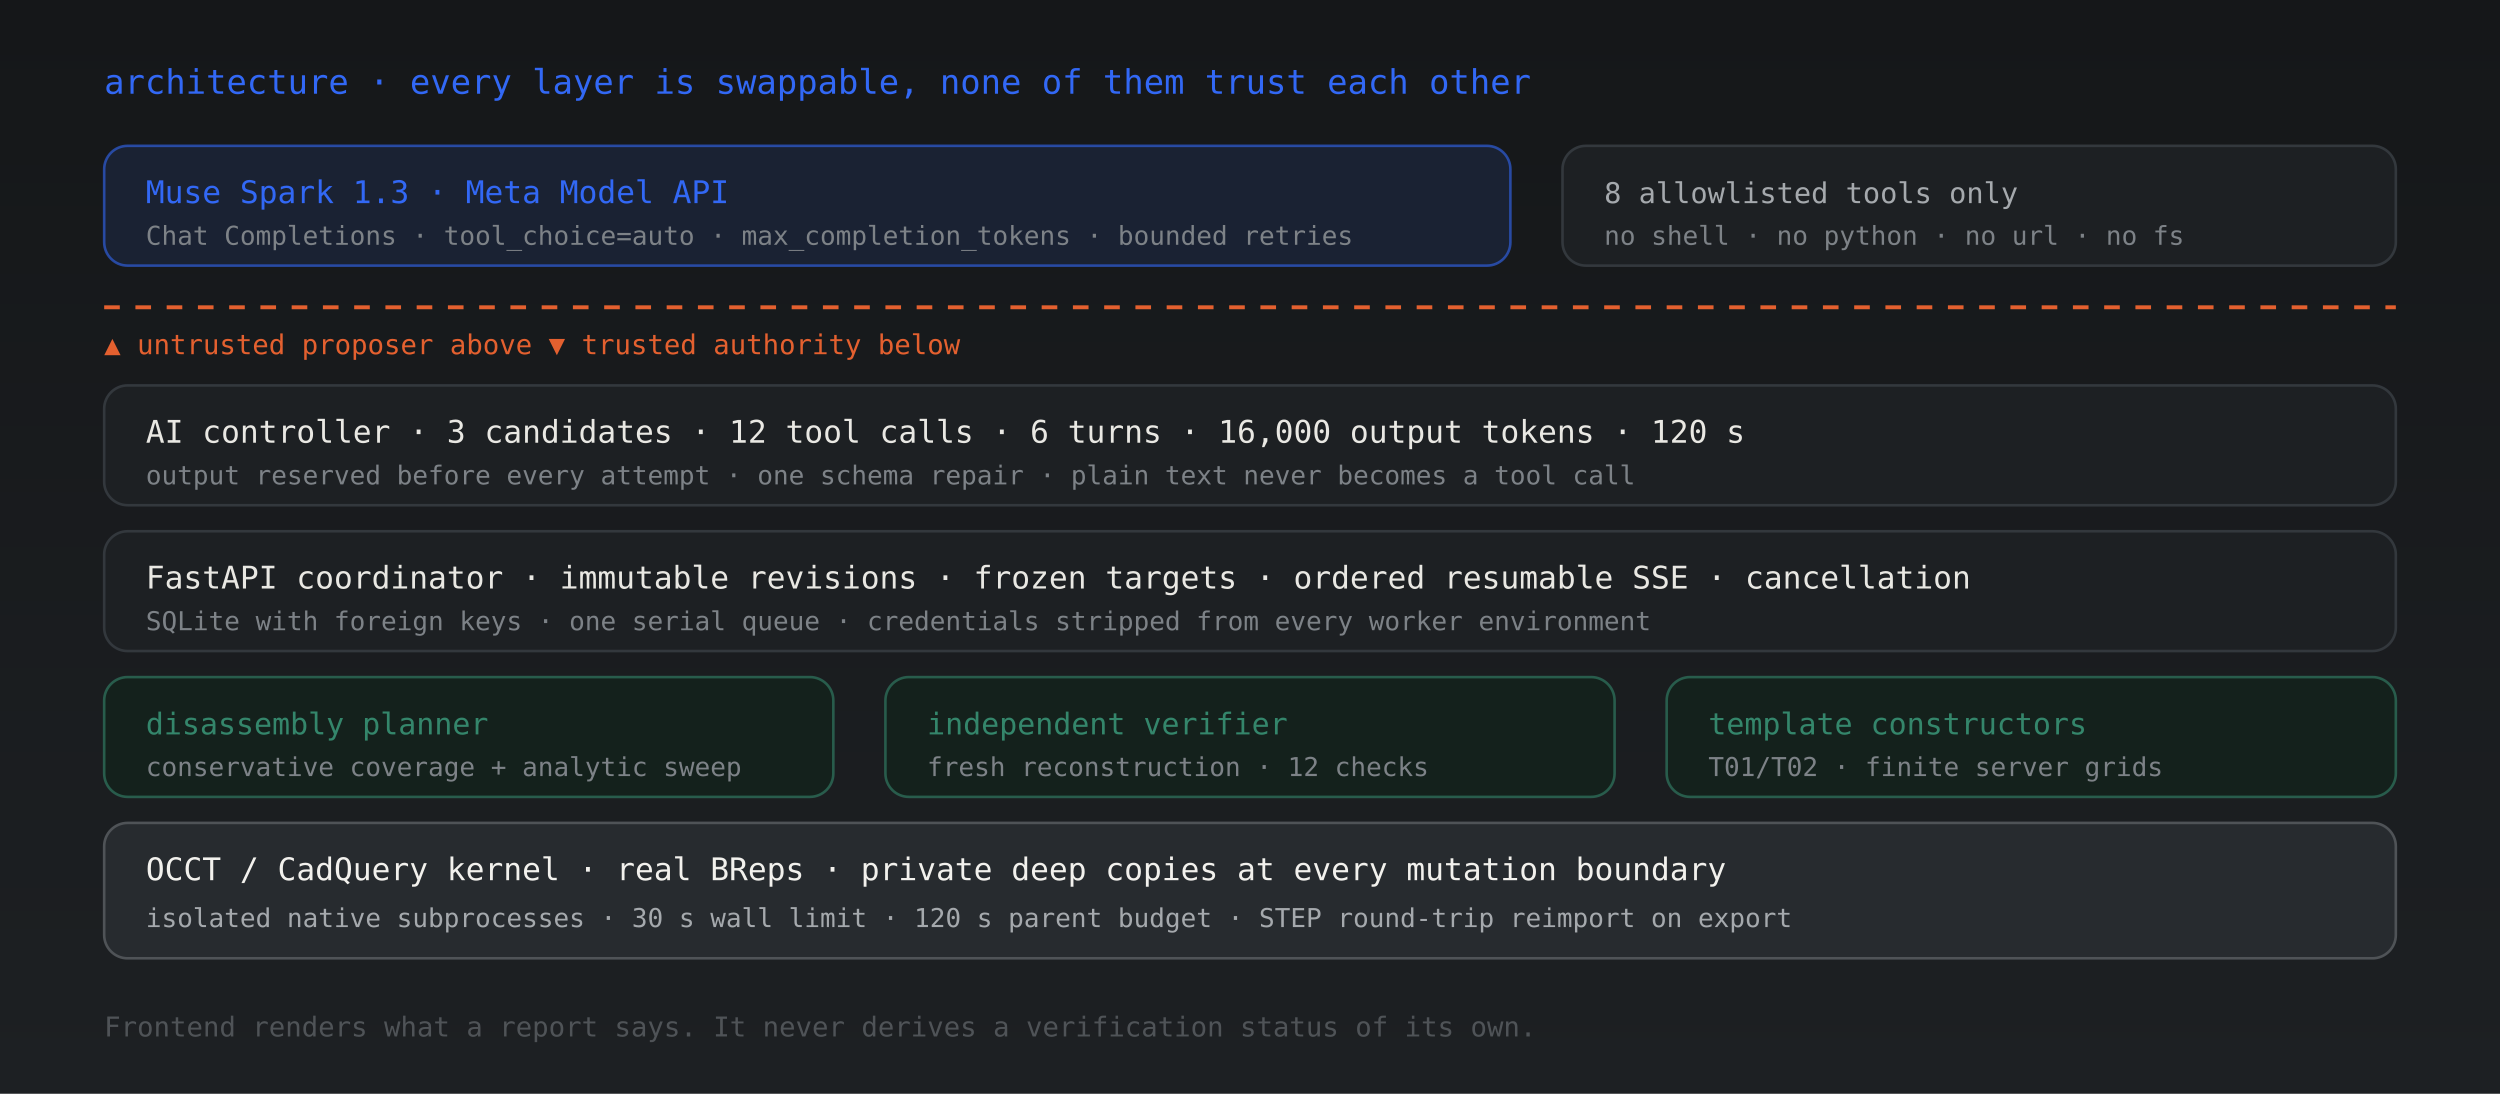
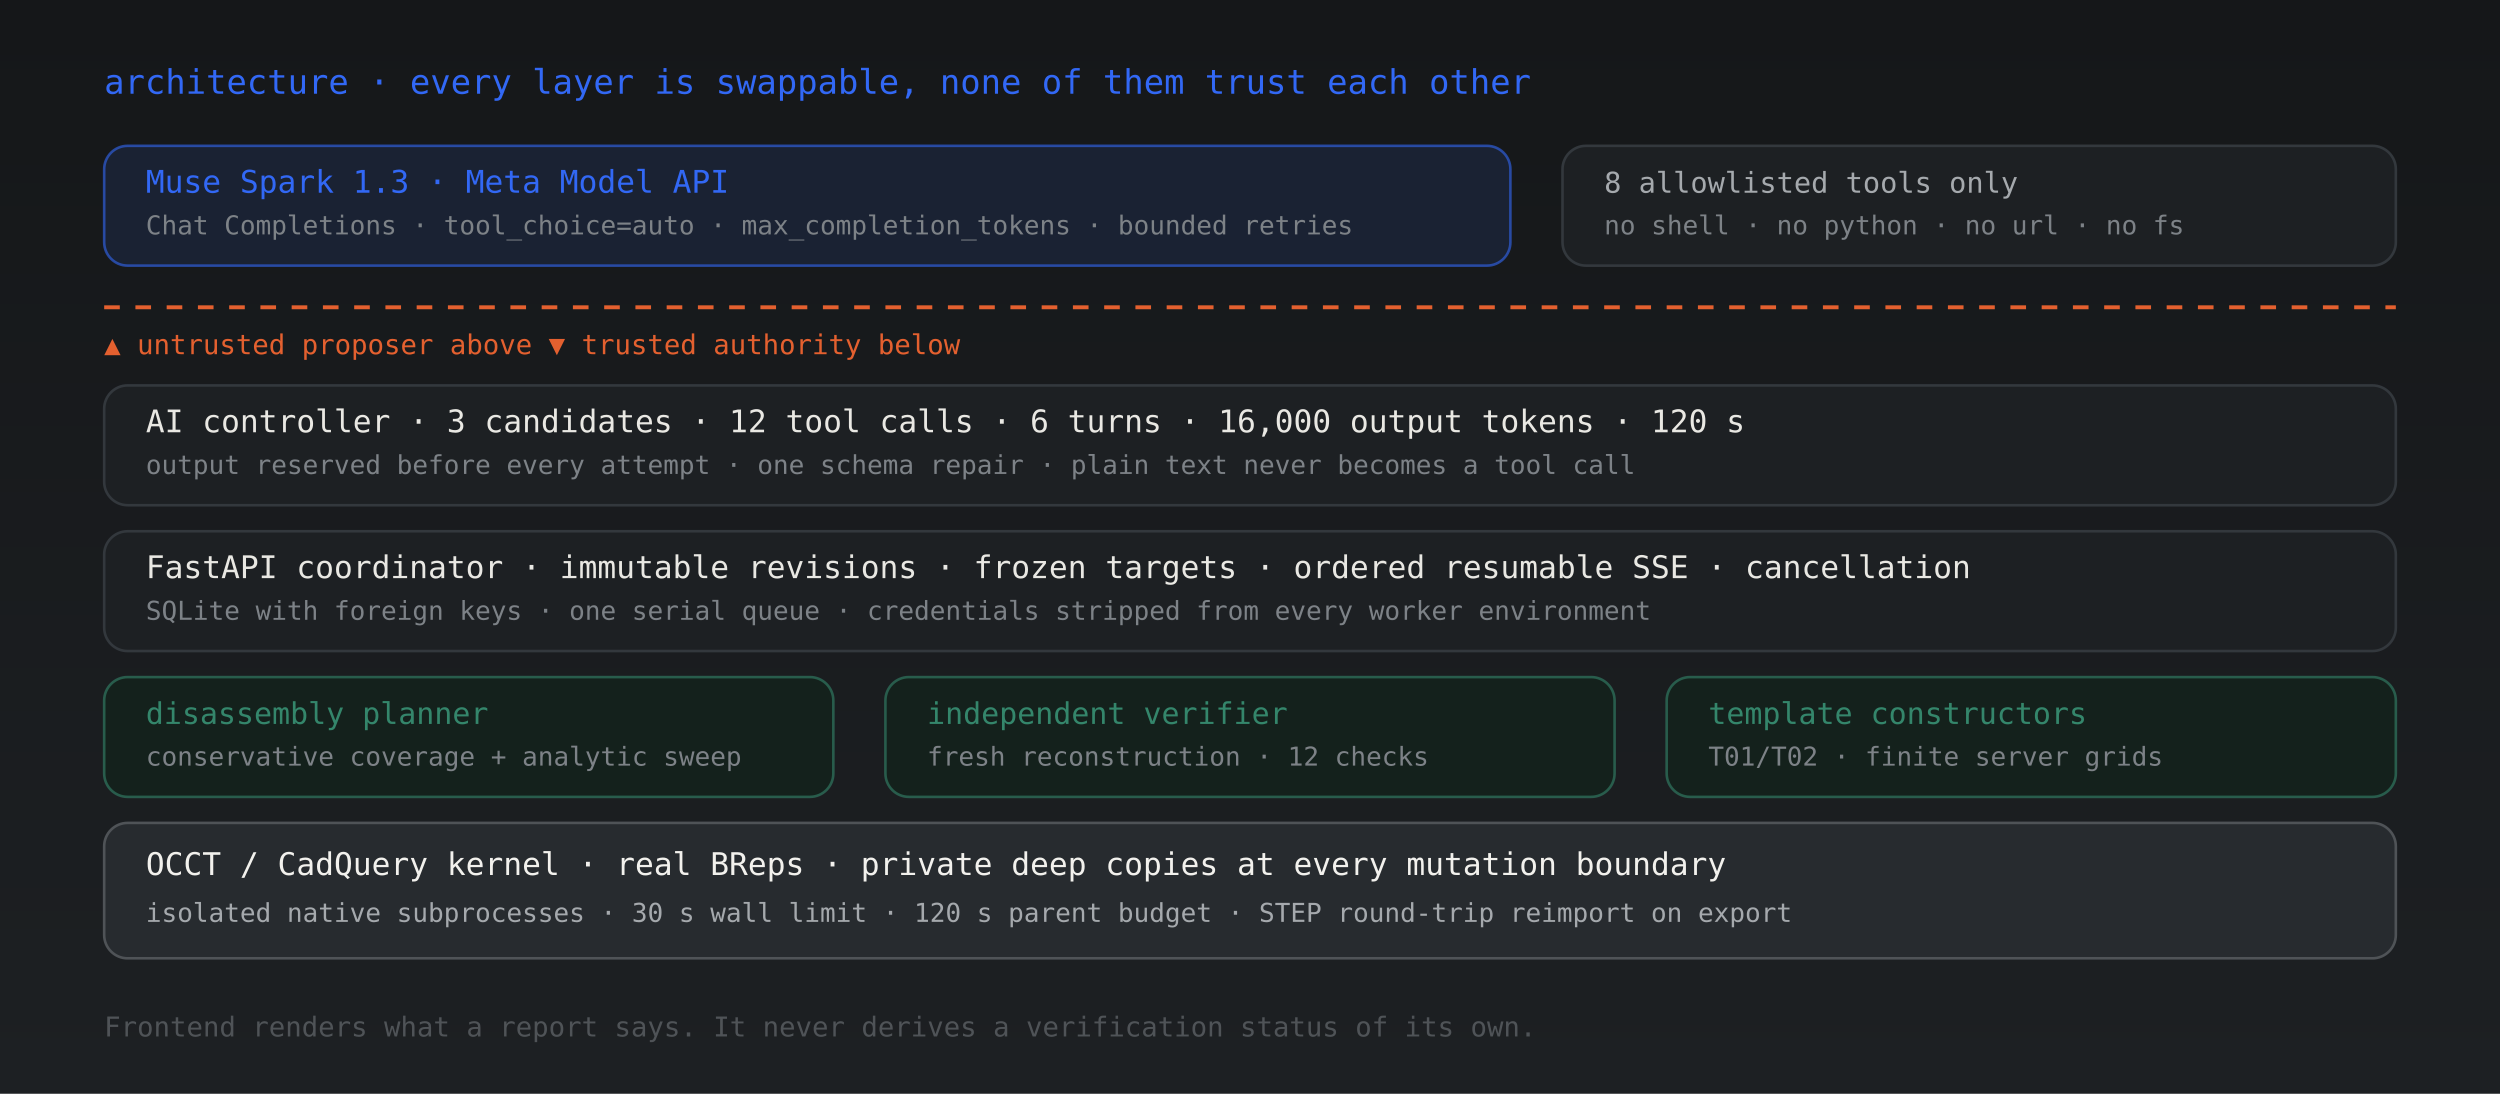
<svg xmlns="http://www.w3.org/2000/svg" viewBox="0 0 960 420" width="100%" role="img" aria-label="System architecture stack from React workspace down to the OCCT kernel, with the model above the trust boundary">
  <defs>
    <linearGradient id="abg" x1="0" y1="0" x2="0" y2="1">
      <stop offset="0" stop-color="#151719" />
      <stop offset="1" stop-color="#1d2023" />
    </linearGradient>
    <style>
      .mono{font-family:'IBM Plex Mono',ui-monospace,Menlo,monospace}
      @keyframes rise{0%{opacity:0;transform:translateY(10px)}100%{opacity:1;transform:translateY(0)}}
      @keyframes pulse{0%,100%{opacity:.3}50%{opacity:1}}
      .ly{animation:rise .55s ease-out both}
      .pl{animation:pulse 3s ease-in-out infinite}
    </style>
  </defs>
  <rect width="960" height="420" fill="url(#abg)" />
  <text x="40" y="36" class="mono" font-size="13" fill="#3268f5">architecture · every layer is swappable, none of them trust each other</text>
  <g class="ly" style="animation-delay:.05s">
    <rect x="40" y="56" width="540" height="46" rx="9" fill="#1a2233" stroke="#3268f5" stroke-opacity=".6" />
-     <text x="56" y="78" class="mono" font-size="12" fill="#3268f5">Muse Spark 1.3 · Meta Model API</text>
-     <text x="56" y="94" class="mono" font-size="10" fill="#7d8287">Chat Completions · tool_choice=auto · max_completion_tokens · bounded retries</text>
+     <text x="56" y="74" class="mono" font-size="12" fill="#3268f5">Muse Spark 1.3 · Meta Model API</text>
+     <text x="56" y="90" class="mono" font-size="10" fill="#7d8287">Chat Completions · tool_choice=auto · max_completion_tokens · bounded retries</text>
    <rect x="600" y="56" width="320" height="46" rx="9" fill="#1d2023" stroke="#33383d" />
-     <text x="616" y="78" class="mono" font-size="11" fill="#a5a9ad">8 allowlisted tools only</text>
-     <text x="616" y="94" class="mono" font-size="10" fill="#7d8287">no shell · no python · no url · no fs</text>
+     <text x="616" y="74" class="mono" font-size="11" fill="#a5a9ad">8 allowlisted tools only</text>
+     <text x="616" y="90" class="mono" font-size="10" fill="#7d8287">no shell · no python · no url · no fs</text>
  </g>
  <line class="pl" x1="40" y1="118" x2="920" y2="118" stroke="#e4602f" stroke-width="1.5" stroke-dasharray="6 6" />
  <text x="40" y="136" class="mono" font-size="10.5" fill="#e4602f">▲ untrusted proposer above ▼ trusted authority below</text>
  <g class="ly" style="animation-delay:.15s">
    <rect x="40" y="148" width="880" height="46" rx="9" fill="#1d2023" stroke="#33383d" />
-     <text x="56" y="170" class="mono" font-size="12" fill="#e9e8e3">AI controller · 3 candidates · 12 tool calls · 6 turns · 16,000 output tokens · 120 s</text>
-     <text x="56" y="186" class="mono" font-size="10" fill="#7d8287">output reserved before every attempt · one schema repair · plain text never becomes a tool call</text>
+     <text x="56" y="166" class="mono" font-size="12" fill="#e9e8e3">AI controller · 3 candidates · 12 tool calls · 6 turns · 16,000 output tokens · 120 s</text>
+     <text x="56" y="182" class="mono" font-size="10" fill="#7d8287">output reserved before every attempt · one schema repair · plain text never becomes a tool call</text>
  </g>
  <g class="ly" style="animation-delay:.25s">
    <rect x="40" y="204" width="880" height="46" rx="9" fill="#1d2023" stroke="#33383d" />
-     <text x="56" y="226" class="mono" font-size="12" fill="#e9e8e3">FastAPI coordinator · immutable revisions · frozen targets · ordered resumable SSE · cancellation</text>
-     <text x="56" y="242" class="mono" font-size="10" fill="#7d8287">SQLite with foreign keys · one serial queue · credentials stripped from every worker environment</text>
+     <text x="56" y="222" class="mono" font-size="12" fill="#e9e8e3">FastAPI coordinator · immutable revisions · frozen targets · ordered resumable SSE · cancellation</text>
+     <text x="56" y="238" class="mono" font-size="10" fill="#7d8287">SQLite with foreign keys · one serial queue · credentials stripped from every worker environment</text>
  </g>
  <g class="ly" style="animation-delay:.35s">
    <rect x="40" y="260" width="280" height="46" rx="9" fill="#14211c" stroke="#34866b" stroke-opacity=".6" />
-     <text x="56" y="282" class="mono" font-size="11.5" fill="#34866b">disassembly planner</text>
-     <text x="56" y="298" class="mono" font-size="10" fill="#7d8287">conservative coverage + analytic sweep</text>
+     <text x="56" y="278" class="mono" font-size="11.5" fill="#34866b">disassembly planner</text>
+     <text x="56" y="294" class="mono" font-size="10" fill="#7d8287">conservative coverage + analytic sweep</text>
    <rect x="340" y="260" width="280" height="46" rx="9" fill="#14211c" stroke="#34866b" stroke-opacity=".6" />
-     <text x="356" y="282" class="mono" font-size="11.5" fill="#34866b">independent verifier</text>
-     <text x="356" y="298" class="mono" font-size="10" fill="#7d8287">fresh reconstruction · 12 checks</text>
+     <text x="356" y="278" class="mono" font-size="11.5" fill="#34866b">independent verifier</text>
+     <text x="356" y="294" class="mono" font-size="10" fill="#7d8287">fresh reconstruction · 12 checks</text>
    <rect x="640" y="260" width="280" height="46" rx="9" fill="#14211c" stroke="#34866b" stroke-opacity=".6" />
-     <text x="656" y="282" class="mono" font-size="11.5" fill="#34866b">template constructors</text>
-     <text x="656" y="298" class="mono" font-size="10" fill="#7d8287">T01/T02 · finite server grids</text>
+     <text x="656" y="278" class="mono" font-size="11.5" fill="#34866b">template constructors</text>
+     <text x="656" y="294" class="mono" font-size="10" fill="#7d8287">T01/T02 · finite server grids</text>
  </g>
  <g class="ly" style="animation-delay:.45s">
    <rect x="40" y="316" width="880" height="52" rx="9" fill="#272b2f" stroke="#4f5357" />
-     <text x="56" y="338" class="mono" font-size="12" fill="#f2f1ed">OCCT / CadQuery kernel · real BReps · private deep copies at every mutation boundary</text>
-     <text x="56" y="356" class="mono" font-size="10" fill="#a5a9ad">isolated native subprocesses · 30 s wall limit · 120 s parent budget · STEP round-trip reimport on export</text>
+     <text x="56" y="336" class="mono" font-size="12" fill="#f2f1ed">OCCT / CadQuery kernel · real BReps · private deep copies at every mutation boundary</text>
+     <text x="56" y="354" class="mono" font-size="10" fill="#a5a9ad">isolated native subprocesses · 30 s wall limit · 120 s parent budget · STEP round-trip reimport on export</text>
  </g>
  <text x="40" y="398" class="mono" font-size="10.5" fill="#4f5357">Frontend renders what a report says. It never derives a verification status of its own.</text>
</svg>
